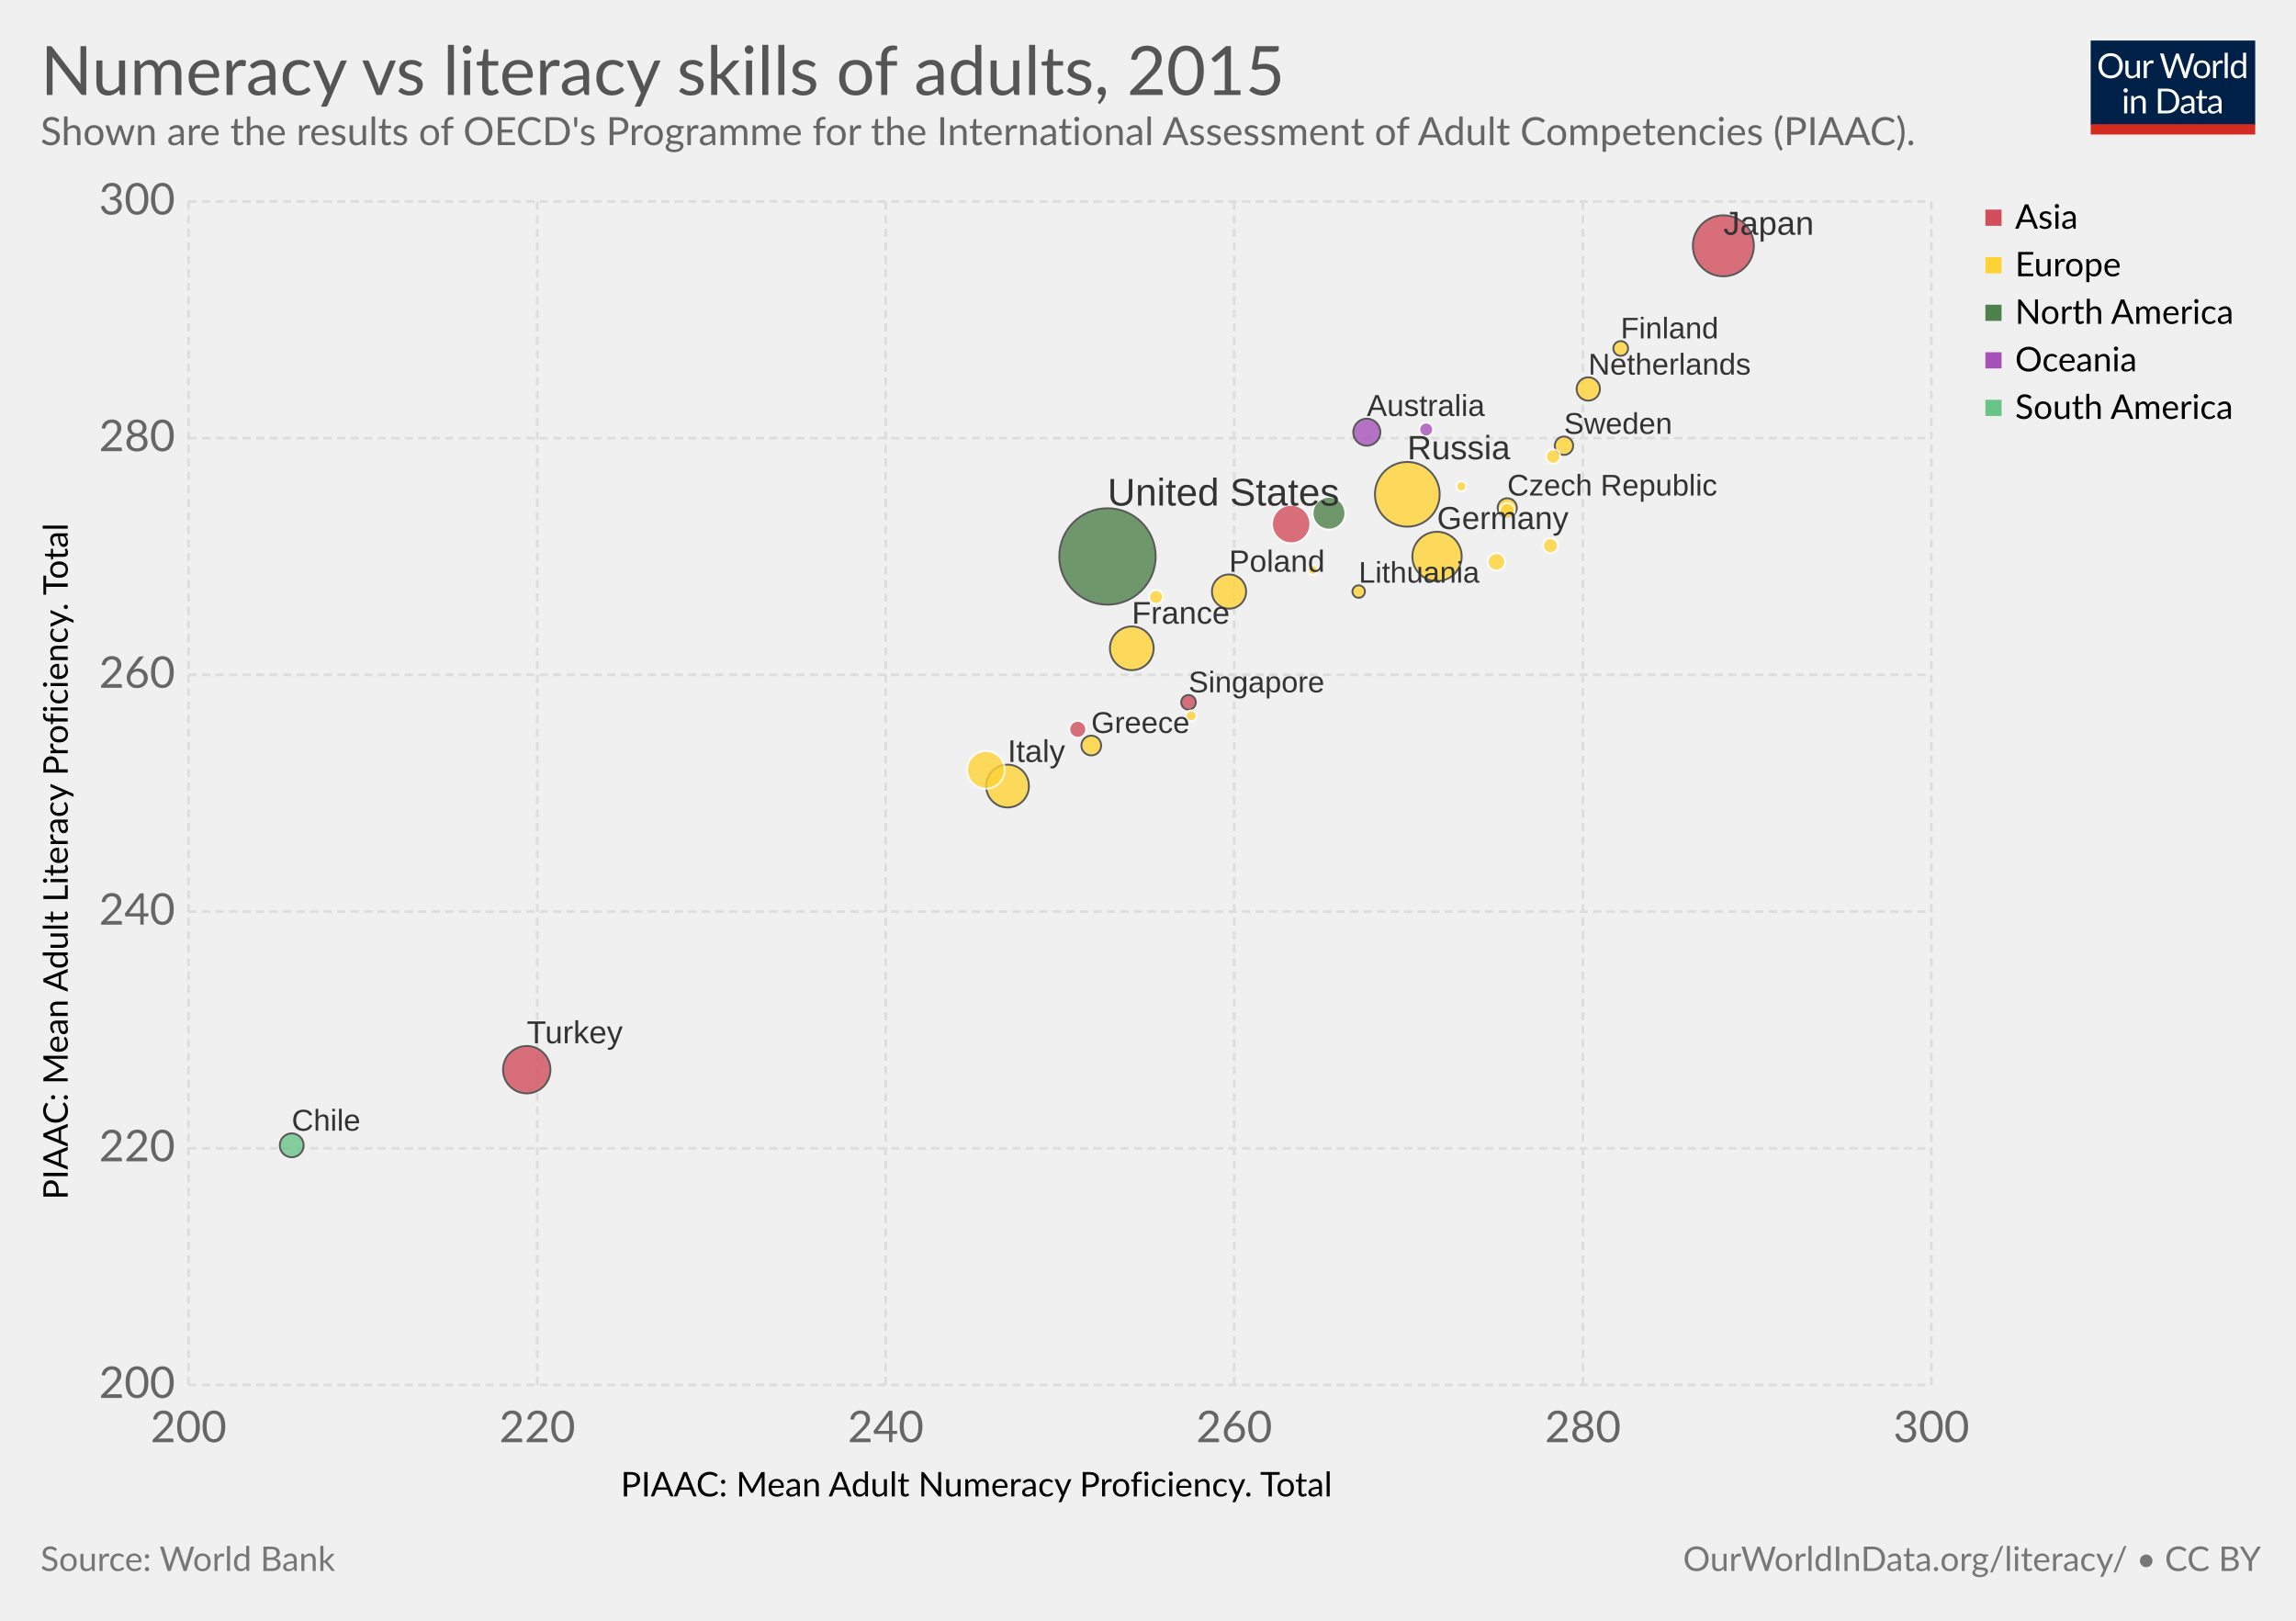
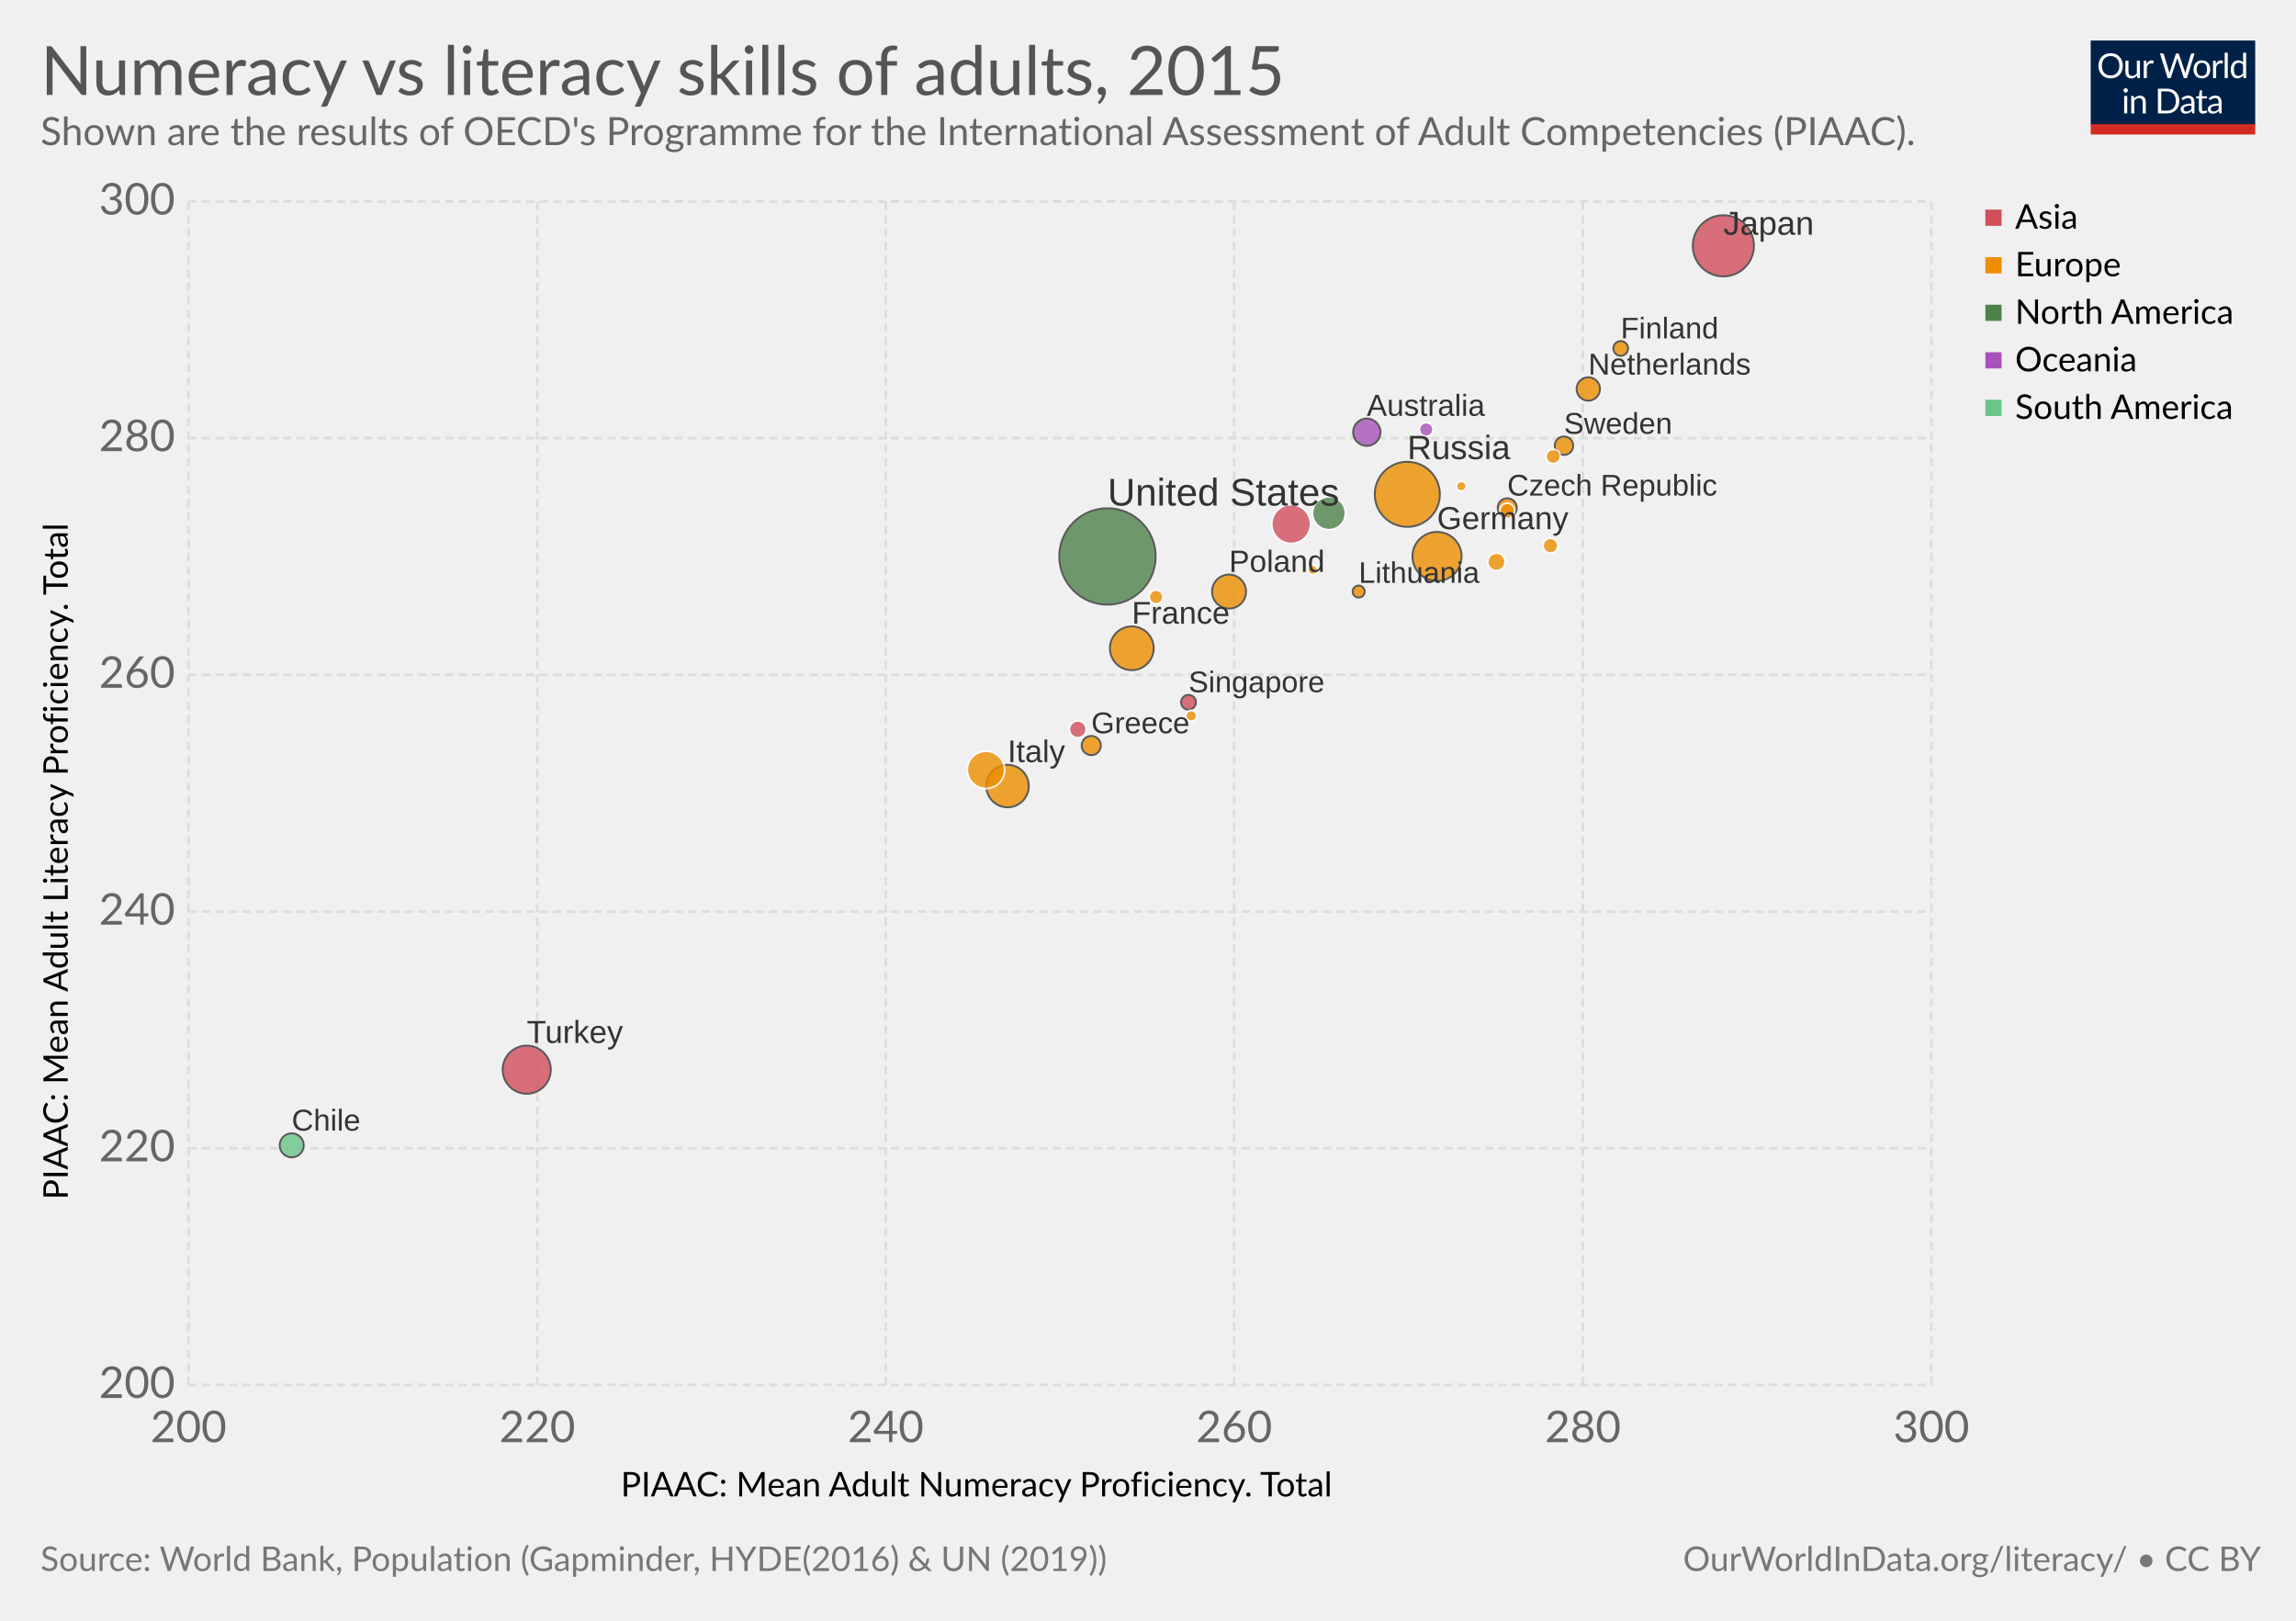
<svg xmlns="http://www.w3.org/2000/svg" version="1.1" style="font-family:Lato, 'Helvetica Neue', Helvetica, Arial, sans-serif;font-size:18px;background-color:white;text-rendering:optimizeLegibility;-webkit-font-smoothing:antialiased" width="850" height="600">
  <g class="HeaderView">
    <g transform="translate(774, 15) scale(0.29)">
      <svg width="210" height="120" viewBox="0 0 210 120" fill="none">
        <g clip-path="url(#clip0)">
          <path d="M0 0H210V107.89H0V0Z" fill="#002147" />
          <path d="M40.979 32.248C40.979 34.609 40.605 36.78 39.857 38.76C39.109 40.725 38.053 42.419 36.689 43.842C35.325 45.265 33.682 46.372 31.761 47.164C29.854 47.941 27.742 48.33 25.425 48.33C23.107 48.33 20.995 47.941 19.089 47.164C17.182 46.372 15.547 45.265 14.183 43.842C12.819 42.419 11.763 40.725 11.015 38.76C10.267 36.78 9.893 34.609 9.893 32.248C9.893 29.887 10.267 27.723 11.015 25.758C11.763 23.778 12.819 22.077 14.183 20.654C15.547 19.217 17.182 18.102 19.089 17.31C20.995 16.518 23.107 16.122 25.425 16.122C27.742 16.122 29.854 16.518 31.761 17.31C33.682 18.102 35.325 19.217 36.689 20.654C38.053 22.077 39.109 23.778 39.857 25.758C40.605 27.723 40.979 29.887 40.979 32.248ZM36.601 32.248C36.601 30.312 36.337 28.574 35.809 27.034C35.281 25.494 34.533 24.196 33.565 23.14C32.597 22.069 31.423 21.248 30.045 20.676C28.666 20.104 27.126 19.818 25.425 19.818C23.738 19.818 22.205 20.104 20.827 20.676C19.448 21.248 18.267 22.069 17.285 23.14C16.317 24.196 15.569 25.494 15.041 27.034C14.513 28.574 14.249 30.312 14.249 32.248C14.249 34.184 14.513 35.922 15.041 37.462C15.569 38.987 16.317 40.285 17.285 41.356C18.267 42.412 19.448 43.226 20.827 43.798C22.205 44.355 23.738 44.634 25.425 44.634C27.126 44.634 28.666 44.355 30.045 43.798C31.423 43.226 32.597 42.412 33.565 41.356C34.533 40.285 35.281 38.987 35.809 37.462C36.337 35.922 36.601 34.184 36.601 32.248ZM62.823 25.714V48H60.491C59.934 48 59.582 47.729 59.435 47.186L59.127 44.788C58.159 45.859 57.074 46.724 55.871 47.384C54.669 48.029 53.29 48.352 51.735 48.352C50.518 48.352 49.44 48.154 48.501 47.758C47.577 47.347 46.8 46.775 46.169 46.042C45.539 45.309 45.062 44.421 44.739 43.38C44.431 42.339 44.277 41.187 44.277 39.926V25.714H48.193V39.926C48.193 41.613 48.575 42.918 49.337 43.842C50.115 44.766 51.295 45.228 52.879 45.228C54.038 45.228 55.116 44.957 56.113 44.414C57.125 43.857 58.057 43.094 58.907 42.126V25.714H62.823ZM71.43 30.18C72.135 28.655 73 27.467 74.027 26.616C75.053 25.751 76.307 25.318 77.789 25.318C78.258 25.318 78.705 25.369 79.131 25.472C79.571 25.575 79.959 25.736 80.297 25.956L80.011 28.882C79.923 29.249 79.703 29.432 79.351 29.432C79.145 29.432 78.845 29.388 78.449 29.3C78.053 29.212 77.605 29.168 77.107 29.168C76.403 29.168 75.772 29.271 75.215 29.476C74.672 29.681 74.181 29.989 73.741 30.4C73.315 30.796 72.927 31.295 72.575 31.896C72.237 32.483 71.929 33.157 71.651 33.92V48H67.713V25.714H69.957C70.382 25.714 70.675 25.795 70.837 25.956C70.998 26.117 71.108 26.396 71.167 26.792L71.43 30.18ZM132.589 16.474L122.755 48H118.927L110.941 23.954C110.867 23.719 110.794 23.47 110.721 23.206C110.662 22.942 110.596 22.663 110.523 22.37C110.449 22.663 110.376 22.942 110.303 23.206C110.23 23.47 110.156 23.719 110.083 23.954L102.053 48H98.225L88.391 16.474H91.933C92.314 16.474 92.629 16.569 92.879 16.76C93.143 16.951 93.311 17.193 93.385 17.486L99.897 39.398C99.999 39.794 100.095 40.219 100.183 40.674C100.285 41.129 100.381 41.613 100.469 42.126C100.571 41.613 100.674 41.129 100.777 40.674C100.894 40.205 101.019 39.779 101.151 39.398L108.565 17.486C108.653 17.237 108.821 17.009 109.071 16.804C109.335 16.584 109.65 16.474 110.017 16.474H111.249C111.63 16.474 111.938 16.569 112.173 16.76C112.407 16.951 112.583 17.193 112.701 17.486L120.093 39.398C120.225 39.779 120.342 40.19 120.445 40.63C120.562 41.07 120.672 41.532 120.775 42.016C120.848 41.532 120.929 41.07 121.017 40.63C121.105 40.19 121.2 39.779 121.303 39.398L127.837 17.486C127.91 17.222 128.072 16.987 128.321 16.782C128.585 16.577 128.9 16.474 129.267 16.474H132.589ZM141.94 25.362C143.568 25.362 145.034 25.633 146.34 26.176C147.645 26.719 148.76 27.489 149.684 28.486C150.608 29.483 151.312 30.693 151.796 32.116C152.294 33.524 152.544 35.101 152.544 36.846C152.544 38.606 152.294 40.19 151.796 41.598C151.312 43.006 150.608 44.209 149.684 45.206C148.76 46.203 147.645 46.973 146.34 47.516C145.034 48.044 143.568 48.308 141.94 48.308C140.297 48.308 138.816 48.044 137.496 47.516C136.19 46.973 135.076 46.203 134.152 45.206C133.228 44.209 132.516 43.006 132.018 41.598C131.534 40.19 131.292 38.606 131.292 36.846C131.292 35.101 131.534 33.524 132.018 32.116C132.516 30.693 133.228 29.483 134.152 28.486C135.076 27.489 136.19 26.719 137.496 26.176C138.816 25.633 140.297 25.362 141.94 25.362ZM141.94 45.25C144.14 45.25 145.782 44.517 146.868 43.05C147.953 41.569 148.496 39.508 148.496 36.868C148.496 34.213 147.953 32.145 146.868 30.664C145.782 29.183 144.14 28.442 141.94 28.442C140.825 28.442 139.85 28.633 139.014 29.014C138.192 29.395 137.503 29.945 136.946 30.664C136.403 31.383 135.992 32.27 135.714 33.326C135.45 34.367 135.318 35.548 135.318 36.868C135.318 39.508 135.86 41.569 136.946 43.05C138.046 44.517 139.71 45.25 141.94 45.25ZM159.908 30.18C160.612 28.655 161.478 27.467 162.504 26.616C163.531 25.751 164.785 25.318 166.266 25.318C166.736 25.318 167.183 25.369 167.608 25.472C168.048 25.575 168.437 25.736 168.774 25.956L168.488 28.882C168.4 29.249 168.18 29.432 167.828 29.432C167.623 29.432 167.322 29.388 166.926 29.3C166.53 29.212 166.083 29.168 165.584 29.168C164.88 29.168 164.25 29.271 163.692 29.476C163.15 29.681 162.658 29.989 162.218 30.4C161.793 30.796 161.404 31.295 161.052 31.896C160.715 32.483 160.407 33.157 160.128 33.92V48H156.19V25.714H158.434C158.86 25.714 159.153 25.795 159.314 25.956C159.476 26.117 159.586 26.396 159.644 26.792L159.908 30.18ZM174.946 15.594V48H171.03V15.594H174.946ZM194.496 31.016C193.763 30.033 192.971 29.351 192.12 28.97C191.269 28.574 190.316 28.376 189.26 28.376C187.192 28.376 185.601 29.117 184.486 30.598C183.371 32.079 182.814 34.191 182.814 36.934C182.814 38.386 182.939 39.633 183.188 40.674C183.437 41.701 183.804 42.551 184.288 43.226C184.772 43.886 185.366 44.37 186.07 44.678C186.774 44.986 187.573 45.14 188.468 45.14C189.759 45.14 190.881 44.847 191.834 44.26C192.802 43.673 193.689 42.845 194.496 41.774V31.016ZM198.412 15.594V48H196.08C195.523 48 195.171 47.729 195.024 47.186L194.672 44.48C193.719 45.624 192.633 46.548 191.416 47.252C190.199 47.956 188.791 48.308 187.192 48.308C185.916 48.308 184.757 48.066 183.716 47.582C182.675 47.083 181.787 46.357 181.054 45.404C180.321 44.451 179.756 43.263 179.36 41.84C178.964 40.417 178.766 38.782 178.766 36.934C178.766 35.291 178.986 33.766 179.426 32.358C179.866 30.935 180.497 29.703 181.318 28.662C182.139 27.621 183.144 26.807 184.332 26.22C185.535 25.619 186.884 25.318 188.38 25.318C189.744 25.318 190.91 25.553 191.878 26.022C192.861 26.477 193.733 27.115 194.496 27.936V15.594H198.412ZM46.614 70.714V93H42.698V70.714H46.614ZM47.45 63.718C47.45 64.099 47.369 64.459 47.208 64.796C47.061 65.119 46.856 65.412 46.592 65.676C46.343 65.925 46.042 66.123 45.69 66.27C45.352 66.417 44.993 66.49 44.612 66.49C44.23 66.49 43.871 66.417 43.534 66.27C43.211 66.123 42.925 65.925 42.676 65.676C42.426 65.412 42.228 65.119 42.082 64.796C41.935 64.459 41.862 64.099 41.862 63.718C41.862 63.337 41.935 62.977 42.082 62.64C42.228 62.288 42.426 61.987 42.676 61.738C42.925 61.474 43.211 61.269 43.534 61.122C43.871 60.975 44.23 60.902 44.612 60.902C44.993 60.902 45.352 60.975 45.69 61.122C46.042 61.269 46.343 61.474 46.592 61.738C46.856 61.987 47.061 62.288 47.208 62.64C47.369 62.977 47.45 63.337 47.45 63.718ZM55.424 73.948C55.908 73.405 56.422 72.914 56.964 72.474C57.507 72.034 58.079 71.66 58.68 71.352C59.296 71.029 59.941 70.787 60.616 70.626C61.306 70.45 62.046 70.362 62.838 70.362C64.055 70.362 65.126 70.567 66.05 70.978C66.989 71.374 67.766 71.946 68.382 72.694C69.013 73.427 69.49 74.315 69.812 75.356C70.135 76.397 70.296 77.549 70.296 78.81V93H66.358V78.81C66.358 77.123 65.969 75.818 65.192 74.894C64.43 73.955 63.264 73.486 61.694 73.486C60.535 73.486 59.45 73.765 58.438 74.322C57.441 74.879 56.517 75.635 55.666 76.588V93H51.728V70.714H54.082C54.639 70.714 54.984 70.985 55.116 71.528L55.424 73.948ZM113.129 77.248C113.129 79.609 112.755 81.758 112.007 83.694C111.259 85.63 110.203 87.287 108.839 88.666C107.475 90.045 105.832 91.115 103.911 91.878C102.004 92.626 99.892 93 97.575 93H85.805V61.474H97.575C99.892 61.474 102.004 61.855 103.911 62.618C105.832 63.366 107.475 64.437 108.839 65.83C110.203 67.209 111.259 68.866 112.007 70.802C112.755 72.738 113.129 74.887 113.129 77.248ZM108.751 77.248C108.751 75.312 108.487 73.581 107.959 72.056C107.431 70.531 106.683 69.24 105.715 68.184C104.747 67.128 103.574 66.321 102.195 65.764C100.816 65.207 99.276 64.928 97.575 64.928H90.073V89.546H97.575C99.276 89.546 100.816 89.267 102.195 88.71C103.574 88.153 104.747 87.353 105.715 86.312C106.683 85.256 107.431 83.965 107.959 82.44C108.487 80.915 108.751 79.184 108.751 77.248ZM128.553 82.968C126.749 83.027 125.209 83.173 123.933 83.408C122.672 83.628 121.638 83.921 120.831 84.288C120.039 84.655 119.46 85.087 119.093 85.586C118.741 86.085 118.565 86.642 118.565 87.258C118.565 87.845 118.661 88.351 118.851 88.776C119.042 89.201 119.299 89.553 119.621 89.832C119.959 90.096 120.347 90.294 120.787 90.426C121.242 90.543 121.726 90.602 122.239 90.602C122.929 90.602 123.559 90.536 124.131 90.404C124.703 90.257 125.239 90.052 125.737 89.788C126.251 89.524 126.735 89.209 127.189 88.842C127.659 88.475 128.113 88.057 128.553 87.588V82.968ZM115.903 73.86C117.135 72.672 118.463 71.785 119.885 71.198C121.308 70.611 122.885 70.318 124.615 70.318C125.862 70.318 126.969 70.523 127.937 70.934C128.905 71.345 129.719 71.917 130.379 72.65C131.039 73.383 131.538 74.271 131.875 75.312C132.213 76.353 132.381 77.497 132.381 78.744V93H130.643C130.262 93 129.969 92.941 129.763 92.824C129.558 92.692 129.397 92.443 129.279 92.076L128.839 89.964C128.253 90.507 127.681 90.991 127.123 91.416C126.566 91.827 125.979 92.179 125.363 92.472C124.747 92.751 124.087 92.963 123.383 93.11C122.694 93.271 121.924 93.352 121.073 93.352C120.208 93.352 119.394 93.235 118.631 93C117.869 92.751 117.201 92.384 116.629 91.9C116.072 91.416 115.625 90.807 115.287 90.074C114.965 89.326 114.803 88.446 114.803 87.434C114.803 86.554 115.045 85.711 115.529 84.904C116.013 84.083 116.798 83.357 117.883 82.726C118.969 82.095 120.384 81.582 122.129 81.186C123.875 80.775 126.016 80.541 128.553 80.482V78.744C128.553 77.013 128.179 75.708 127.431 74.828C126.683 73.933 125.591 73.486 124.153 73.486C123.185 73.486 122.371 73.611 121.711 73.86C121.066 74.095 120.501 74.366 120.017 74.674C119.548 74.967 119.137 75.239 118.785 75.488C118.448 75.723 118.111 75.84 117.773 75.84C117.509 75.84 117.282 75.774 117.091 75.642C116.901 75.495 116.739 75.319 116.607 75.114L115.903 73.86ZM143.568 93.352C141.808 93.352 140.451 92.861 139.498 91.878C138.559 90.895 138.09 89.48 138.09 87.632V73.992H135.406C135.171 73.992 134.973 73.926 134.812 73.794C134.65 73.647 134.57 73.427 134.57 73.134V71.572L138.222 71.11L139.124 64.224C139.168 64.004 139.263 63.828 139.41 63.696C139.571 63.549 139.776 63.476 140.026 63.476H142.006V71.154H148.452V73.992H142.006V87.368C142.006 88.307 142.233 89.003 142.688 89.458C143.142 89.913 143.729 90.14 144.448 90.14C144.858 90.14 145.21 90.089 145.504 89.986C145.812 89.869 146.076 89.744 146.296 89.612C146.516 89.48 146.699 89.363 146.846 89.26C147.007 89.143 147.146 89.084 147.264 89.084C147.469 89.084 147.652 89.209 147.814 89.458L148.958 91.328C148.283 91.959 147.469 92.457 146.516 92.824C145.562 93.176 144.58 93.352 143.568 93.352ZM163.253 82.968C161.449 83.027 159.909 83.173 158.633 83.408C157.372 83.628 156.338 83.921 155.531 84.288C154.739 84.655 154.16 85.087 153.793 85.586C153.441 86.085 153.265 86.642 153.265 87.258C153.265 87.845 153.36 88.351 153.551 88.776C153.742 89.201 153.998 89.553 154.321 89.832C154.658 90.096 155.047 90.294 155.487 90.426C155.942 90.543 156.426 90.602 156.939 90.602C157.628 90.602 158.259 90.536 158.831 90.404C159.403 90.257 159.938 90.052 160.437 89.788C160.95 89.524 161.434 89.209 161.889 88.842C162.358 88.475 162.813 88.057 163.253 87.588V82.968ZM150.603 73.86C151.835 72.672 153.162 71.785 154.585 71.198C156.008 70.611 157.584 70.318 159.315 70.318C160.562 70.318 161.669 70.523 162.637 70.934C163.605 71.345 164.419 71.917 165.079 72.65C165.739 73.383 166.238 74.271 166.575 75.312C166.912 76.353 167.081 77.497 167.081 78.744V93H165.343C164.962 93 164.668 92.941 164.463 92.824C164.258 92.692 164.096 92.443 163.979 92.076L163.539 89.964C162.952 90.507 162.38 90.991 161.823 91.416C161.266 91.827 160.679 92.179 160.063 92.472C159.447 92.751 158.787 92.963 158.083 93.11C157.394 93.271 156.624 93.352 155.773 93.352C154.908 93.352 154.094 93.235 153.331 93C152.568 92.751 151.901 92.384 151.329 91.9C150.772 91.416 150.324 90.807 149.987 90.074C149.664 89.326 149.503 88.446 149.503 87.434C149.503 86.554 149.745 85.711 150.229 84.904C150.713 84.083 151.498 83.357 152.583 82.726C153.668 82.095 155.084 81.582 156.829 81.186C158.574 80.775 160.716 80.541 163.253 80.482V78.744C163.253 77.013 162.879 75.708 162.131 74.828C161.383 73.933 160.29 73.486 158.853 73.486C157.885 73.486 157.071 73.611 156.411 73.86C155.766 74.095 155.201 74.366 154.717 74.674C154.248 74.967 153.837 75.239 153.485 75.488C153.148 75.723 152.81 75.84 152.473 75.84C152.209 75.84 151.982 75.774 151.791 75.642C151.6 75.495 151.439 75.319 151.307 75.114L150.603 73.86Z" fill="white" />
          <rect y="106.789" width="210" height="13.211" fill="#D42B21" />
        </g>
        <defs>
          <clipPath id="clip0">
            <rect width="210" height="120" fill="white" />
          </clipPath>
        </defs>
      </svg>
    </g>
    <a href="https://ourworldindata.org/grapher/numeracy-vs-literacy-skills-of-adults" target="_blank">
      <text font-size="25.20" x="15.0" y="35.2" fill="#555">
        <tspan x="15" y="35.16">Numeracy vs literacy skills of adults, 2015</tspan>
      </text>
    </a>
    <text font-size="14.40" x="15.0" y="53.7" fill="#666">
      <tspan x="15" y="53.72">Shown are the results of OECD's Programme for the International Assessment of Adult Competencies (PIAAC).</tspan>
    </text>
  </g>
  <g>
    <g class="AxisBoxView">
      <g class="HorizontalAxis">
        <text font-size="12.60" x="229.8" y="554.0">
          <tspan x="229.802" y="553.98">PIAAC: Mean Adult Numeracy Proficiency. Total</tspan>
        </text>
        <text x="69.8" y="533.9" fill="#666" text-anchor="middle" font-size="16.2">200</text>
        <text x="198.9" y="533.9" fill="#666" text-anchor="middle" font-size="16.2">220</text>
        <text x="327.9" y="533.9" fill="#666" text-anchor="middle" font-size="16.2">240</text>
        <text x="456.9" y="533.9" fill="#666" text-anchor="middle" font-size="16.2">260</text>
        <text x="586" y="533.9" fill="#666" text-anchor="middle" font-size="16.2">280</text>
        <text x="715" y="533.9" fill="#666" text-anchor="middle" font-size="16.2">300</text>
      </g>
      <g class="VerticalAxis">
        <text font-size="12.60" x="-444.1" y="25.1" transform="rotate(-90)">
          <tspan x="-444.133" y="25.08">PIAAC: Mean Adult Literacy Proficiency. Total</tspan>
        </text>
        <text x="64.82" y="512.7" fill="#666" dominant-baseline="middle" text-anchor="end" font-size="16.2">200</text>
        <text x="64.82" y="425.1" fill="#666" dominant-baseline="middle" text-anchor="end" font-size="16.2">220</text>
        <text x="64.82" y="337.5" fill="#666" dominant-baseline="middle" text-anchor="end" font-size="16.2">240</text>
        <text x="64.82" y="249.8" fill="#666" dominant-baseline="middle" text-anchor="end" font-size="16.2">260</text>
        <text x="64.82" y="162.2" fill="#666" dominant-baseline="middle" text-anchor="end" font-size="16.2">280</text>
        <text x="64.82" y="74.6" fill="#666" dominant-baseline="middle" text-anchor="end" font-size="16.2">300</text>
      </g>
      <g class="AxisGridLines">
        <line x1="69.82" y1="512.7" x2="715.00" y2="512.7" stroke="#ddd" stroke-dasharray="3,2" />
        <line x1="69.82" y1="425.1" x2="715.00" y2="425.1" stroke="#ddd" stroke-dasharray="3,2" />
        <line x1="69.82" y1="337.5" x2="715.00" y2="337.5" stroke="#ddd" stroke-dasharray="3,2" />
        <line x1="69.82" y1="249.8" x2="715.00" y2="249.8" stroke="#ddd" stroke-dasharray="3,2" />
        <line x1="69.82" y1="162.2" x2="715.00" y2="162.2" stroke="#ddd" stroke-dasharray="3,2" />
        <line x1="69.82" y1="74.6" x2="715.00" y2="74.6" stroke="#ddd" stroke-dasharray="3,2" />
      </g>
      <g class="AxisGridLines">
        <line x1="69.8" y1="512.70" x2="69.8" y2="74.60" stroke="#ddd" stroke-dasharray="3,2" />
        <line x1="198.9" y1="512.70" x2="198.9" y2="74.60" stroke="#ddd" stroke-dasharray="3,2" />
        <line x1="327.9" y1="512.70" x2="327.9" y2="74.60" stroke="#ddd" stroke-dasharray="3,2" />
        <line x1="456.9" y1="512.70" x2="456.9" y2="74.60" stroke="#ddd" stroke-dasharray="3,2" />
        <line x1="586" y1="512.70" x2="586" y2="74.60" stroke="#ddd" stroke-dasharray="3,2" />
        <line x1="715" y1="512.70" x2="715" y2="74.60" stroke="#ddd" stroke-dasharray="3,2" />
      </g>
    </g>
-     <g class="PointsWithLabels clickable" clip-path="url(#scatterBounds-193)" font-family="Arial, sans-serif">
+     <g class="PointsWithLabels clickable" clip-path="url(#scatterBounds-23)" font-family="Arial, sans-serif">
      <rect x="69.816" y="74.6" width="645.184" height="438.1" fill="rgba(255,255,255,0)" />
      <defs>
-         <clipPath id="scatterBounds-193">
+         <clipPath id="scatterBounds-23">
          <rect x="59.816" y="64.6" width="665.184" height="458.1" />
        </clipPath>
      </defs>
      <g class="key-United-States_0">
        <circle cx="410.00" cy="206.00" r="17.84" fill="#4d824b" opacity="0.8" stroke="#333" stroke-width="0.7" />
      </g>
      <g class="key-Russia_0">
-         <circle cx="521.00" cy="183.00" r="11.98" fill="#ffd336" opacity="0.8" stroke="#333" stroke-width="0.7" />
+         <circle cx="521.00" cy="183.00" r="12.04" fill="#ec8e00" opacity="0.8" stroke="#333" stroke-width="0.7" />
      </g>
      <g class="key-Japan_0">
-         <circle cx="638.00" cy="91.00" r="11.29" fill="#d14e5b" opacity="0.8" stroke="#333" stroke-width="0.7" />
+         <circle cx="638.00" cy="91.00" r="11.32" fill="#d14e5b" opacity="0.8" stroke="#333" stroke-width="0.7" />
      </g>
      <g class="key-Germany_0">
-         <circle cx="532.00" cy="206.00" r="9.13" fill="#ffd336" opacity="0.8" stroke="#333" stroke-width="0.7" />
+         <circle cx="532.00" cy="206.00" r="9.09" fill="#ec8e00" opacity="0.8" stroke="#333" stroke-width="0.7" />
      </g>
      <g class="key-Turkey_0">
-         <circle cx="195.00" cy="396.00" r="8.77" fill="#d14e5b" opacity="0.8" stroke="#333" stroke-width="0.7" />
+         <circle cx="195.00" cy="396.00" r="8.91" fill="#d14e5b" opacity="0.8" stroke="#333" stroke-width="0.7" />
      </g>
      <g class="key-France_0">
-         <circle cx="419.00" cy="240.00" r="8.09" fill="#ffd336" opacity="0.8" stroke="#333" stroke-width="0.7" />
+         <circle cx="419.00" cy="240.00" r="8.10" fill="#ec8e00" opacity="0.8" stroke="#333" stroke-width="0.7" />
      </g>
      <g class="key-Italy_0">
-         <circle cx="373.00" cy="291.00" r="7.92" fill="#ffd336" opacity="0.8" stroke="#333" stroke-width="0.7" />
+         <circle cx="373.00" cy="291.00" r="7.86" fill="#ec8e00" opacity="0.8" stroke="#333" stroke-width="0.7" />
      </g>
      <g class="key-South-Korea_0">
-         <circle cx="478.00" cy="194.00" r="7.11" fill="#d14e5b" opacity="0.8" stroke="#fff" stroke-width="0.7" />
+         <circle cx="478.00" cy="194.00" r="7.22" fill="#d14e5b" opacity="0.8" stroke="#fff" stroke-width="0.7" />
      </g>
      <g class="key-Spain_0">
-         <circle cx="365.00" cy="285.00" r="6.98" fill="#ffd336" opacity="0.8" stroke="#fff" stroke-width="0.7" />
+         <circle cx="365.00" cy="285.00" r="6.93" fill="#ec8e00" opacity="0.8" stroke="#fff" stroke-width="0.7" />
      </g>
      <g class="key-Poland_0">
-         <circle cx="455.00" cy="219.00" r="6.33" fill="#ffd336" opacity="0.8" stroke="#333" stroke-width="0.7" />
+         <circle cx="455.00" cy="219.00" r="6.29" fill="#ec8e00" opacity="0.8" stroke="#333" stroke-width="0.7" />
      </g>
      <g class="key-Canada_0">
-         <circle cx="492.00" cy="190.00" r="6.07" fill="#4d824b" opacity="0.8" stroke="#fff" stroke-width="0.7" />
+         <circle cx="492.00" cy="190.00" r="6.13" fill="#4d824b" opacity="0.8" stroke="#fff" stroke-width="0.7" />
      </g>
      <g class="key-Australia_0">
-         <circle cx="506.00" cy="160.00" r="5.01" fill="#a652ba" opacity="0.8" stroke="#333" stroke-width="0.7" />
+         <circle cx="506.00" cy="160.00" r="5.06" fill="#a652ba" opacity="0.8" stroke="#333" stroke-width="0.7" />
      </g>
      <g class="key-Chile_0">
-         <circle cx="108.00" cy="424.00" r="4.42" fill="#69c487" opacity="0.8" stroke="#333" stroke-width="0.7" />
+         <circle cx="108.00" cy="424.00" r="4.45" fill="#69c487" opacity="0.8" stroke="#333" stroke-width="0.7" />
      </g>
      <g class="key-Netherlands_0">
-         <circle cx="588.00" cy="144.00" r="4.32" fill="#ffd336" opacity="0.8" stroke="#333" stroke-width="0.7" />
+         <circle cx="588.00" cy="144.00" r="4.33" fill="#ec8e00" opacity="0.8" stroke="#333" stroke-width="0.7" />
      </g>
      <g class="key-Greece_0">
-         <circle cx="404.00" cy="276.00" r="3.66" fill="#ffd336" opacity="0.8" stroke="#333" stroke-width="0.7" />
+         <circle cx="404.00" cy="276.00" r="3.55" fill="#ec8e00" opacity="0.8" stroke="#333" stroke-width="0.7" />
      </g>
      <g class="key-Czech-Republic_0">
-         <circle cx="558.00" cy="188.00" r="3.55" fill="#ffd336" opacity="0.8" stroke="#333" stroke-width="0.7" />
+         <circle cx="558.00" cy="188.00" r="3.54" fill="#ec8e00" opacity="0.8" stroke="#333" stroke-width="0.7" />
      </g>
      <g class="key-Sweden_0">
-         <circle cx="579.00" cy="165.00" r="3.40" fill="#ffd336" opacity="0.8" stroke="#333" stroke-width="0.7" />
+         <circle cx="579.00" cy="165.00" r="3.42" fill="#ec8e00" opacity="0.8" stroke="#333" stroke-width="0.7" />
      </g>
      <g class="key-Austria_0">
-         <circle cx="554.00" cy="208.00" r="3.23" fill="#ffd336" opacity="0.8" stroke="#fff" stroke-width="0.7" />
+         <circle cx="554.00" cy="208.00" r="3.26" fill="#ec8e00" opacity="0.8" stroke="#fff" stroke-width="0.7" />
      </g>
      <g class="key-Israel_0">
-         <circle cx="399.00" cy="270.00" r="3.13" fill="#d14e5b" opacity="0.8" stroke="#fff" stroke-width="0.7" />
+         <circle cx="399.00" cy="270.00" r="3.15" fill="#d14e5b" opacity="0.8" stroke="#fff" stroke-width="0.7" />
      </g>
      <g class="key-Denmark_0">
-         <circle cx="574.00" cy="202.00" r="2.76" fill="#ffd336" opacity="0.8" stroke="#fff" stroke-width="0.7" />
+         <circle cx="574.00" cy="202.00" r="2.77" fill="#ec8e00" opacity="0.8" stroke="#fff" stroke-width="0.7" />
+       </g>
+       <g class="key-Singapore_0">
+         <circle cx="440.00" cy="260.00" r="2.75" fill="#d14e5b" opacity="0.8" stroke="#333" stroke-width="0.7" />
+       </g>
+       <g class="key-Finland_0">
+         <circle cx="600.00" cy="129.00" r="2.73" fill="#ec8e00" opacity="0.8" stroke="#333" stroke-width="0.7" />
      </g>
      <g class="key-Slovakia_0">
-         <circle cx="558.00" cy="189.00" r="2.74" fill="#ffd336" opacity="0.8" stroke="#fff" stroke-width="0.7" />
-       </g>
-       <g class="key-Finland_0">
-         <circle cx="600.00" cy="129.00" r="2.73" fill="#ffd336" opacity="0.8" stroke="#333" stroke-width="0.7" />
-       </g>
-       <g class="key-Singapore_0">
-         <circle cx="440.00" cy="260.00" r="2.71" fill="#d14e5b" opacity="0.8" stroke="#333" stroke-width="0.7" />
+         <circle cx="558.00" cy="189.00" r="2.72" fill="#ec8e00" opacity="0.8" stroke="#fff" stroke-width="0.7" />
      </g>
      <g class="key-Norway_0">
-         <circle cx="575.00" cy="169.00" r="2.65" fill="#ffd336" opacity="0.8" stroke="#fff" stroke-width="0.7" />
+         <circle cx="575.00" cy="169.00" r="2.68" fill="#ec8e00" opacity="0.8" stroke="#fff" stroke-width="0.7" />
      </g>
      <g class="key-Ireland_0">
-         <circle cx="428.00" cy="221.00" r="2.58" fill="#ffd336" opacity="0.8" stroke="#fff" stroke-width="0.7" />
+         <circle cx="428.00" cy="221.00" r="2.58" fill="#ec8e00" opacity="0.8" stroke="#fff" stroke-width="0.7" />
      </g>
      <g class="key-New-Zealand_0">
-         <circle cx="528.00" cy="159.00" r="2.56" fill="#a652ba" opacity="0.8" stroke="#fff" stroke-width="0.7" />
+         <circle cx="528.00" cy="159.00" r="2.57" fill="#a652ba" opacity="0.8" stroke="#fff" stroke-width="0.7" />
      </g>
      <g class="key-Lithuania_0">
-         <circle cx="503.00" cy="219.00" r="2.31" fill="#ffd336" opacity="0.8" stroke="#333" stroke-width="0.7" />
+         <circle cx="503.00" cy="219.00" r="2.23" fill="#ec8e00" opacity="0.8" stroke="#333" stroke-width="0.7" />
      </g>
      <g class="key-Slovenia_0">
-         <circle cx="441.00" cy="265.00" r="2.02" fill="#ffd336" opacity="0.8" stroke="#fff" stroke-width="0.7" />
+         <circle cx="441.00" cy="265.00" r="2.03" fill="#ec8e00" opacity="0.8" stroke="#fff" stroke-width="0.7" />
      </g>
      <g class="key-Estonia_0">
-         <circle cx="541.00" cy="180.00" r="1.84" fill="#ffd336" opacity="0.8" stroke="#fff" stroke-width="0.7" />
+         <circle cx="541.00" cy="180.00" r="1.83" fill="#ec8e00" opacity="0.8" stroke="#fff" stroke-width="0.7" />
      </g>
      <g class="key-Cyprus_0">
-         <circle cx="486.00" cy="211.00" r="1.79" fill="#ffd336" opacity="0.8" stroke="#fff" stroke-width="0.7" />
+         <circle cx="486.00" cy="211.00" r="1.79" fill="#ec8e00" opacity="0.8" stroke="#fff" stroke-width="0.7" />
      </g>
      <g class="backgroundLabels" fill="#333">
        <text x="410.00" y="187.16" font-size="14.30">United States</text>
-         <text x="521.00" y="170.02" font-size="12.47">Russia</text>
-         <text x="638.00" y="86.90" font-size="12.30">Japan</text>
-         <text x="532.00" y="195.87" font-size="11.84">Germany</text>
-         <text x="195.00" y="386.23" font-size="11.77">Turkey</text>
-         <text x="419.00" y="230.91" font-size="11.65">France</text>
-         <text x="373.00" y="282.08" font-size="11.62">Italy</text>
-         <text x="455.00" y="211.67" font-size="11.39">Poland</text>
-         <text x="506.00" y="153.99" font-size="11.23">Australia</text>
-         <text x="108.00" y="418.58" font-size="11.17">Chile</text>
-         <text x="588.00" y="138.68" font-size="11.16">Netherlands</text>
-         <text x="404.00" y="271.34" font-size="11.11">Greece</text>
-         <text x="558.00" y="183.45" font-size="11.10">Czech Republic</text>
-         <text x="579.00" y="160.60" font-size="11.09">Sweden</text>
+         <text x="521.00" y="169.96" font-size="12.48">Russia</text>
+         <text x="638.00" y="86.91" font-size="12.31">Japan</text>
+         <text x="532.00" y="195.91" font-size="11.83">Germany</text>
+         <text x="195.00" y="386.09" font-size="11.80">Turkey</text>
+         <text x="419.00" y="230.90" font-size="11.65">France</text>
+         <text x="373.00" y="282.14" font-size="11.61">Italy</text>
+         <text x="455.00" y="211.71" font-size="11.38">Poland</text>
+         <text x="506.00" y="153.94" font-size="11.24">Australia</text>
+         <text x="108.00" y="418.55" font-size="11.17">Chile</text>
+         <text x="588.00" y="138.67" font-size="11.16">Netherlands</text>
+         <text x="404.00" y="271.45" font-size="11.10">Greece</text>
+         <text x="558.00" y="183.46" font-size="11.10">Czech Republic</text>
+         <text x="579.00" y="160.58" font-size="11.09">Sweden</text>
+         <text x="440.00" y="256.25" font-size="11.05">Singapore</text>
        <text x="600.00" y="125.27" font-size="11.04">Finland</text>
-         <text x="440.00" y="256.29" font-size="11.04">Singapore</text>
-         <text x="503.00" y="215.69" font-size="11.02">Lithuania</text>
+         <text x="503.00" y="215.77" font-size="11.02">Lithuania</text>
      </g>
    </g>
    <g class="ScatterColorLegend clickable" style="cursor:pointer">
      <g class="legendMark">
        <rect x="735" y="72.1" width="35.57" height="17.6" fill="#fff" opacity="0" />,<rect x="735" y="77.6" width="6" height="6" fill="#d14e5b" />,<text font-size="12.60" x="746.0" y="84.7">
          <tspan x="746" y="84.68">Asia</tspan>
        </text>
      </g>
      <g class="legendMark">
-         <rect x="735" y="89.7" width="51.824" height="17.6" fill="#fff" opacity="0" />,<rect x="735" y="95.2" width="6" height="6" fill="#ffd336" />,<text font-size="12.60" x="746.0" y="102.3">
+         <rect x="735" y="89.7" width="51.824" height="17.6" fill="#fff" opacity="0" />,<rect x="735" y="95.2" width="6" height="6" fill="#ec8e00" />,<text font-size="12.60" x="746.0" y="102.3">
          <tspan x="746" y="102.28">Europe</tspan>
        </text>
      </g>
      <g class="legendMark">
        <rect x="735" y="107.3" width="91.64" height="17.6" fill="#fff" opacity="0" />,<rect x="735" y="112.8" width="6" height="6" fill="#4d824b" />,<text font-size="12.60" x="746.0" y="119.9">
          <tspan x="746" y="119.88">North America</tspan>
        </text>
      </g>
      <g class="legendMark">
        <rect x="735" y="124.9" width="58.124" height="17.6" fill="#fff" opacity="0" />,<rect x="735" y="130.4" width="6" height="6" fill="#a652ba" />,<text font-size="12.60" x="746.0" y="137.5">
          <tspan x="746" y="137.48">Oceania</tspan>
        </text>
      </g>
      <g class="legendMark">
        <rect x="735" y="142.5" width="93.908" height="17.6" fill="#fff" opacity="0" />,<rect x="735" y="148" width="6" height="6" fill="#69c487" />,<text font-size="12.60" x="746.0" y="155.1">
          <tspan x="746" y="155.08">South America</tspan>
        </text>
      </g>
    </g>
  </g>
  <g class="SourcesFooter" style="fill:#777">
    <g class="clickable" style="fill:#777">
      <text font-size="12.60" x="15.0" y="581.6">
-         <tspan x="15" y="581.58">Source: World Bank</tspan>
+         <tspan x="15" y="581.58">Source: World Bank, Population (Gapminder, HYDE(2016) &amp; UN (2019))</tspan>
      </text>
    </g>
    <text font-size="12.60" x="623.1" y="581.6">
      <tspan x="623.068" y="581.58">
        <a target="_blank" style="fill: #777;" href="https://ourworldindata.org/literacy/">OurWorldInData.org/literacy/</a> • <a style="fill: #777;" class="cclogo" href="http://creativecommons.org/licenses/by/4.0/deed.en_US" target="_blank">CC BY</a>
      </tspan>
    </text>
  </g>
</svg>
